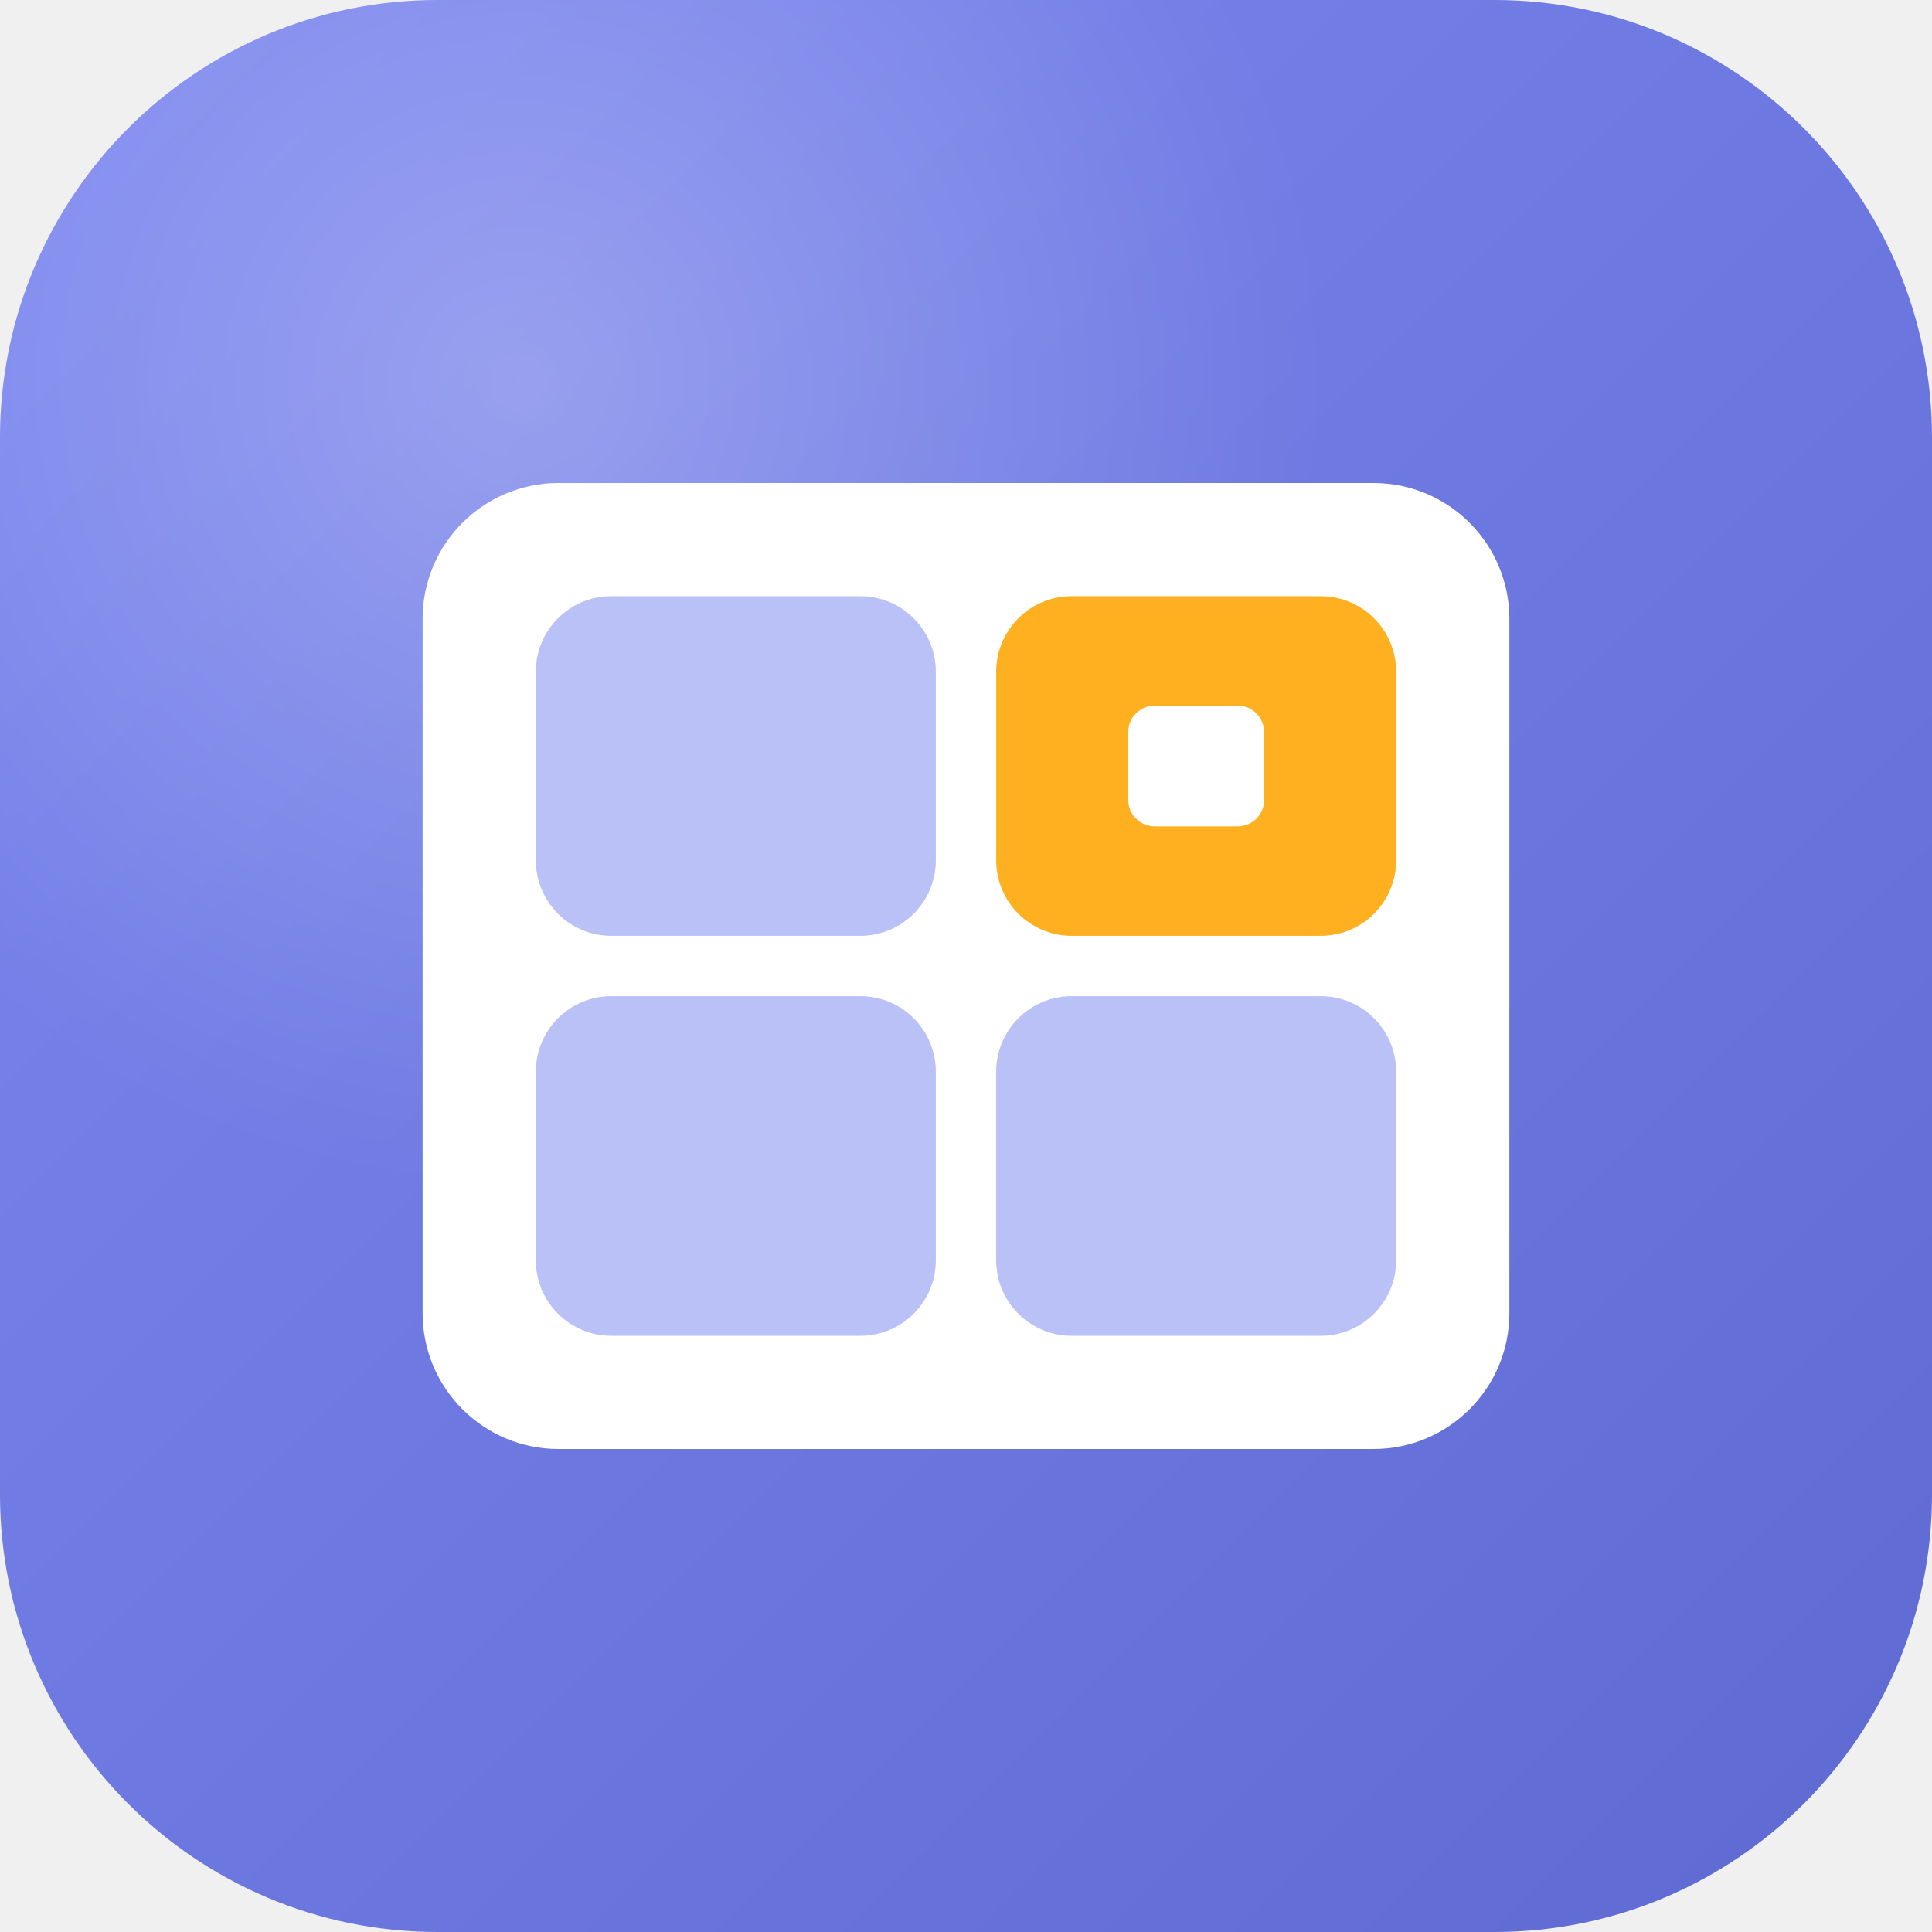
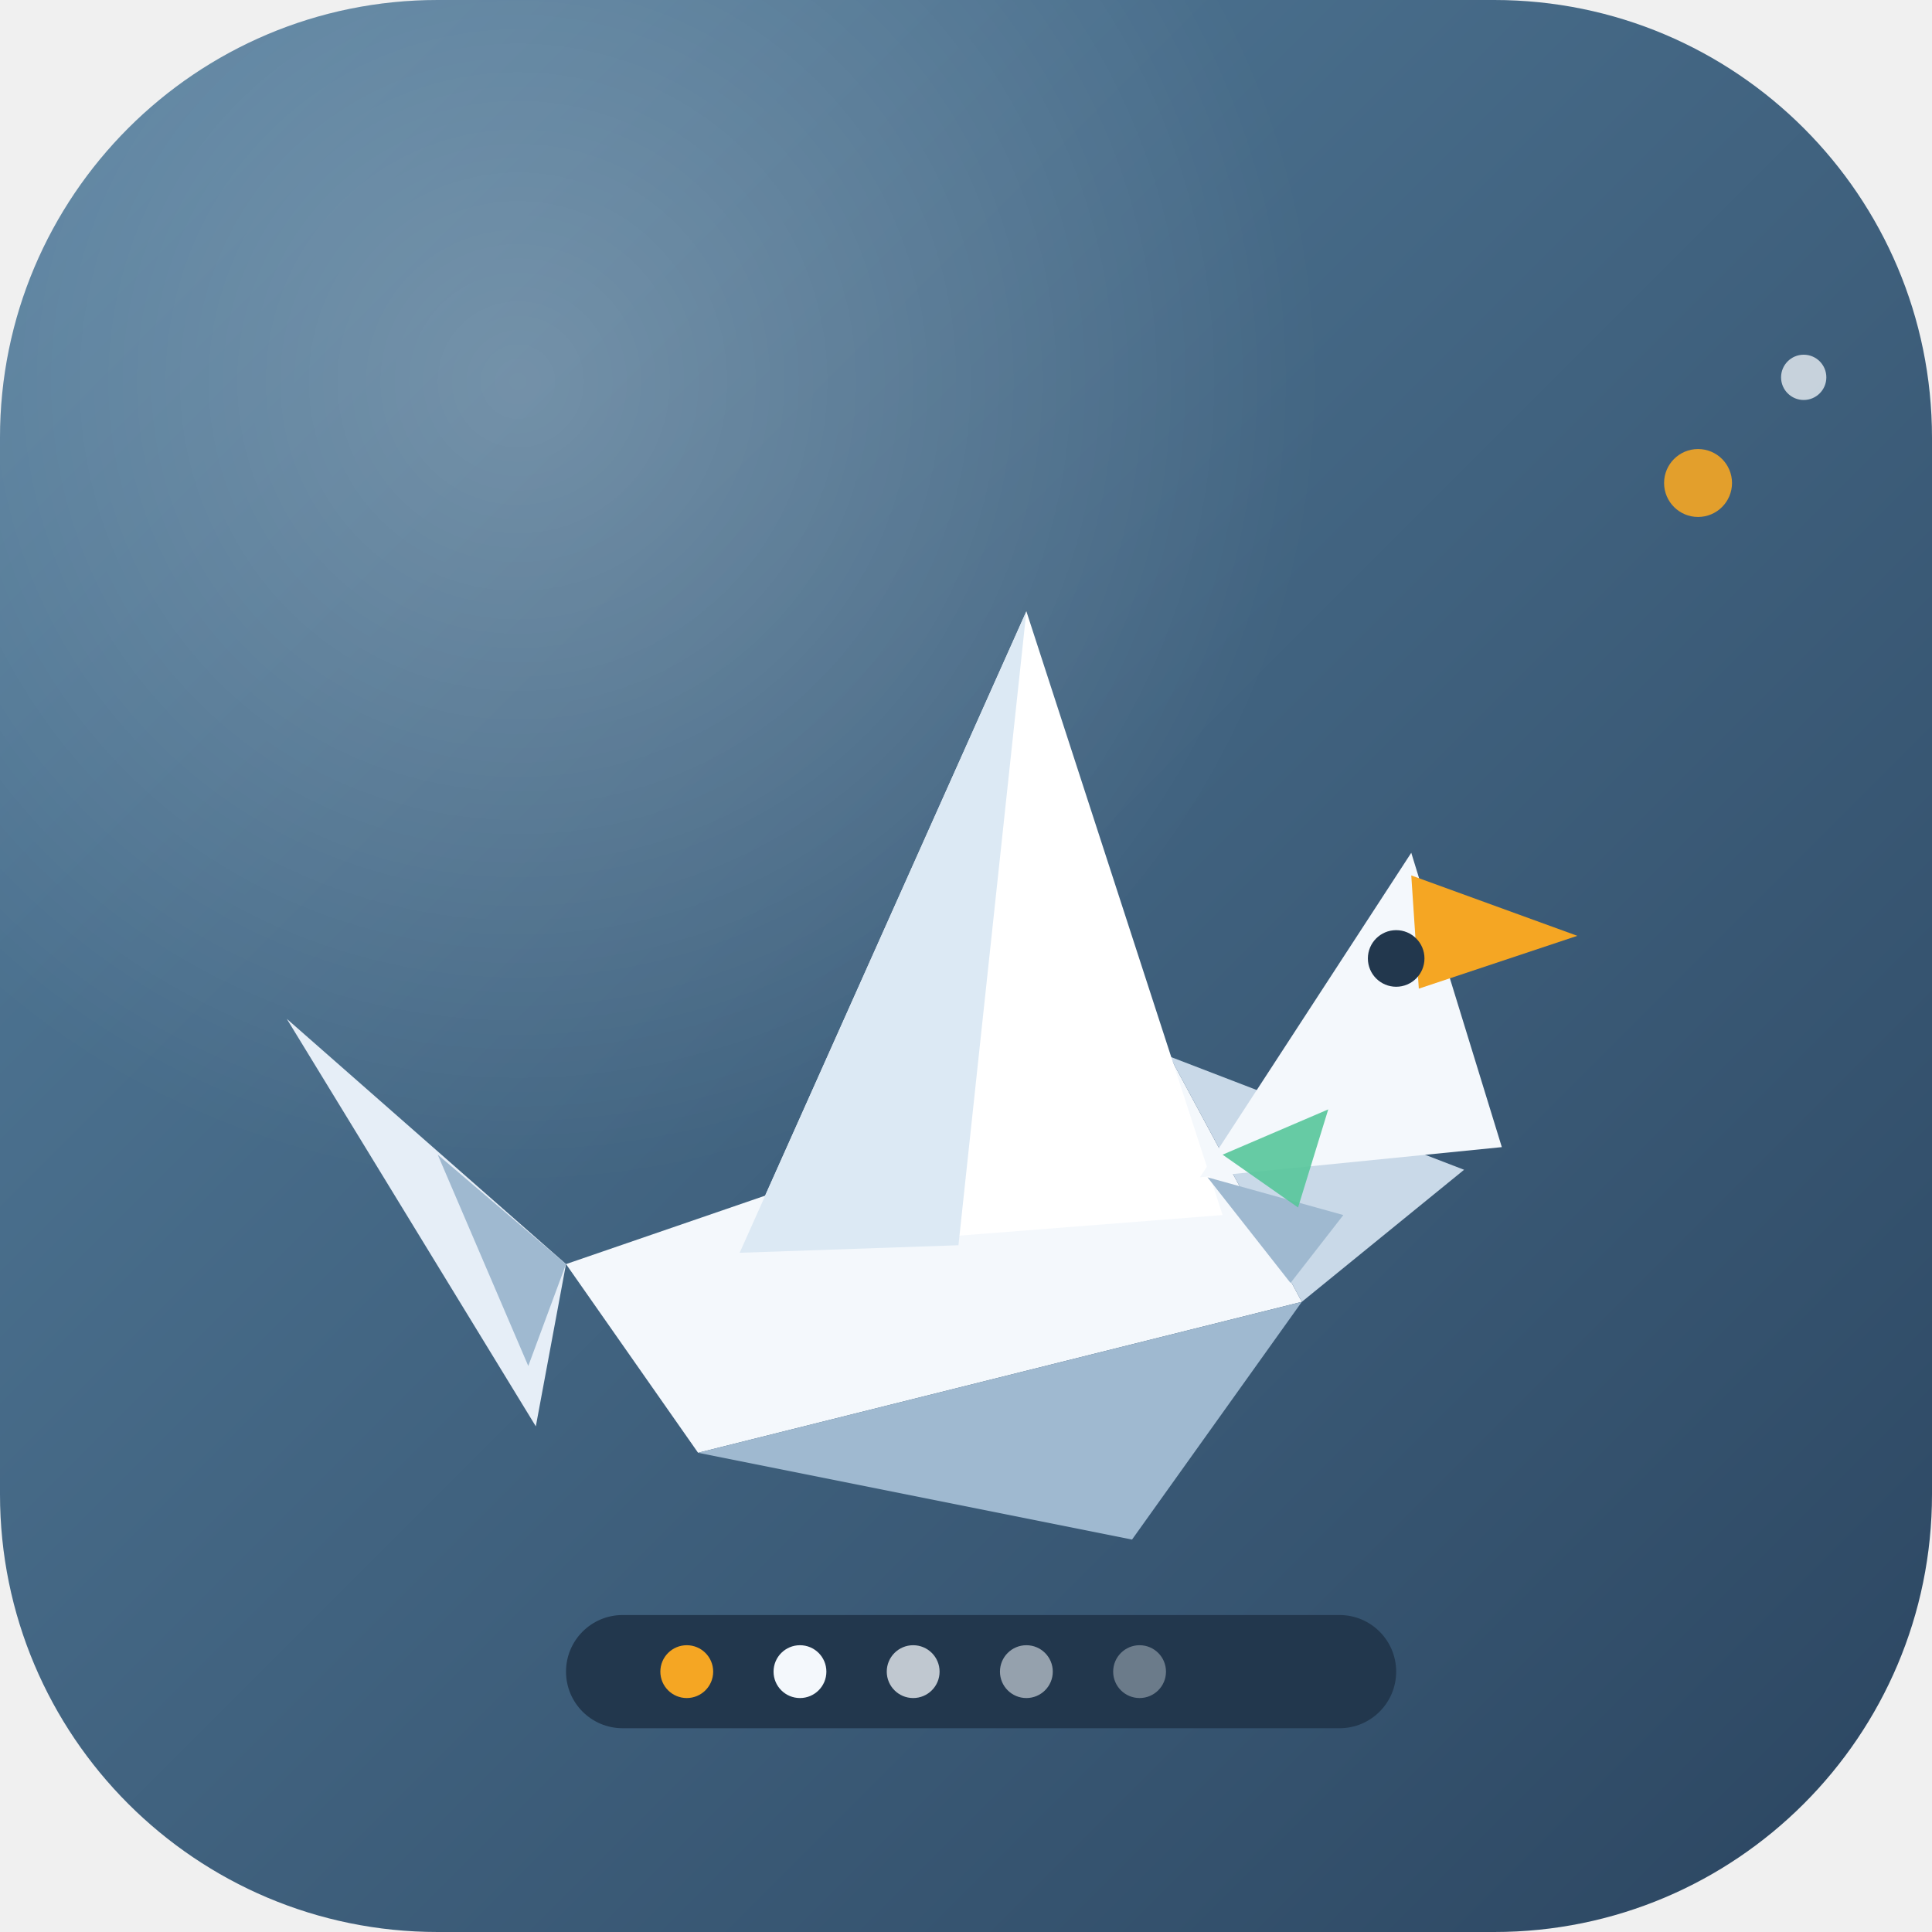
<svg xmlns="http://www.w3.org/2000/svg" viewBox="0 0 512 512">
  <defs>
    <linearGradient id="bg" x1="0" y1="0" x2="1" y2="1">
-       <stop offset="0" stop-color="#7c87f0" />
-       <stop offset="1" stop-color="#5e6ad2" />
+       <stop offset="0" stop-color="#56809f" />
+       <stop offset="1" stop-color="#2b4560" />
    </linearGradient>
    <radialGradient id="shine" cx="0.27" cy="0.2" r="0.75">
-       <stop offset="0" stop-color="#ffffff" stop-opacity="0.25" />
+       <stop offset="0" stop-color="#ffffff" stop-opacity="0.22" />
      <stop offset="0.55" stop-color="#ffffff" stop-opacity="0" />
    </radialGradient>
  </defs>
  <rect width="512" height="512" rx="116" fill="url(#bg)" />
  <rect width="512" height="512" rx="116" fill="url(#shine)" />
-   <rect x="112" y="128" width="288" height="256" rx="36" fill="#ffffff" />
-   <rect x="142" y="158" width="106" height="90" rx="20" fill="#b9c1f7" />
-   <rect x="264" y="158" width="106" height="90" rx="20" fill="#ffb020" />
-   <rect x="142" y="264" width="106" height="90" rx="20" fill="#b9c1f7" />
-   <rect x="264" y="264" width="106" height="90" rx="20" fill="#b9c1f7" />
-   <rect x="299" y="187" width="36" height="32" rx="7" fill="#ffffff" />
+   <g>
+     <polygon points="150,335 310,280 345,345 185,385" fill="#f4f8fc" />
+     <polygon points="310,280 345,345 388,310" fill="#c9d9e8" />
+     <polygon points="185,385 345,345 300,408" fill="#9fb9d0" />
+     <polygon points="150,335 76,270 142,378" fill="#e6eef7" />
+     <polygon points="150,335 116,306 140,362" fill="#9fb9d0" />
+     <polygon points="196,332 272,162 324,322" fill="#ffffff" />
+     <polygon points="196,332 272,162 254,330" fill="#dce9f4" />
+     <polygon points="318,312 374,226 398,304" fill="#f4f8fc" />
+     <polygon points="320,312 356,322 342,340" fill="#9fb9d0" />
+     <polygon points="324,306 352,294 344,320" fill="#57c79a" opacity="0.9" />
+     <polygon points="374,232 418,248 376,262" fill="#f5a623" />
+     <circle cx="370" cy="254" r="7.5" fill="#22374d" />
+     <circle cx="450" cy="128" r="9" fill="#f5a623" opacity="0.9" />
+     <circle cx="478" cy="100" r="6" fill="#f4f8fc" opacity="0.75" />
+   </g>
+   <g>
+     <rect x="150" y="428" width="220" height="30" rx="15" fill="#22374d" />
+     <circle cx="182" cy="443" r="7" fill="#f5a623" />
+     <circle cx="212" cy="443" r="7" fill="#f4f8fc" />
+     <circle cx="242" cy="443" r="7" fill="#f4f8fc" opacity="0.75" />
+     <circle cx="272" cy="443" r="7" fill="#f4f8fc" opacity="0.55" />
+     <circle cx="302" cy="443" r="7" fill="#f4f8fc" opacity="0.35" />
+   </g>
</svg>
